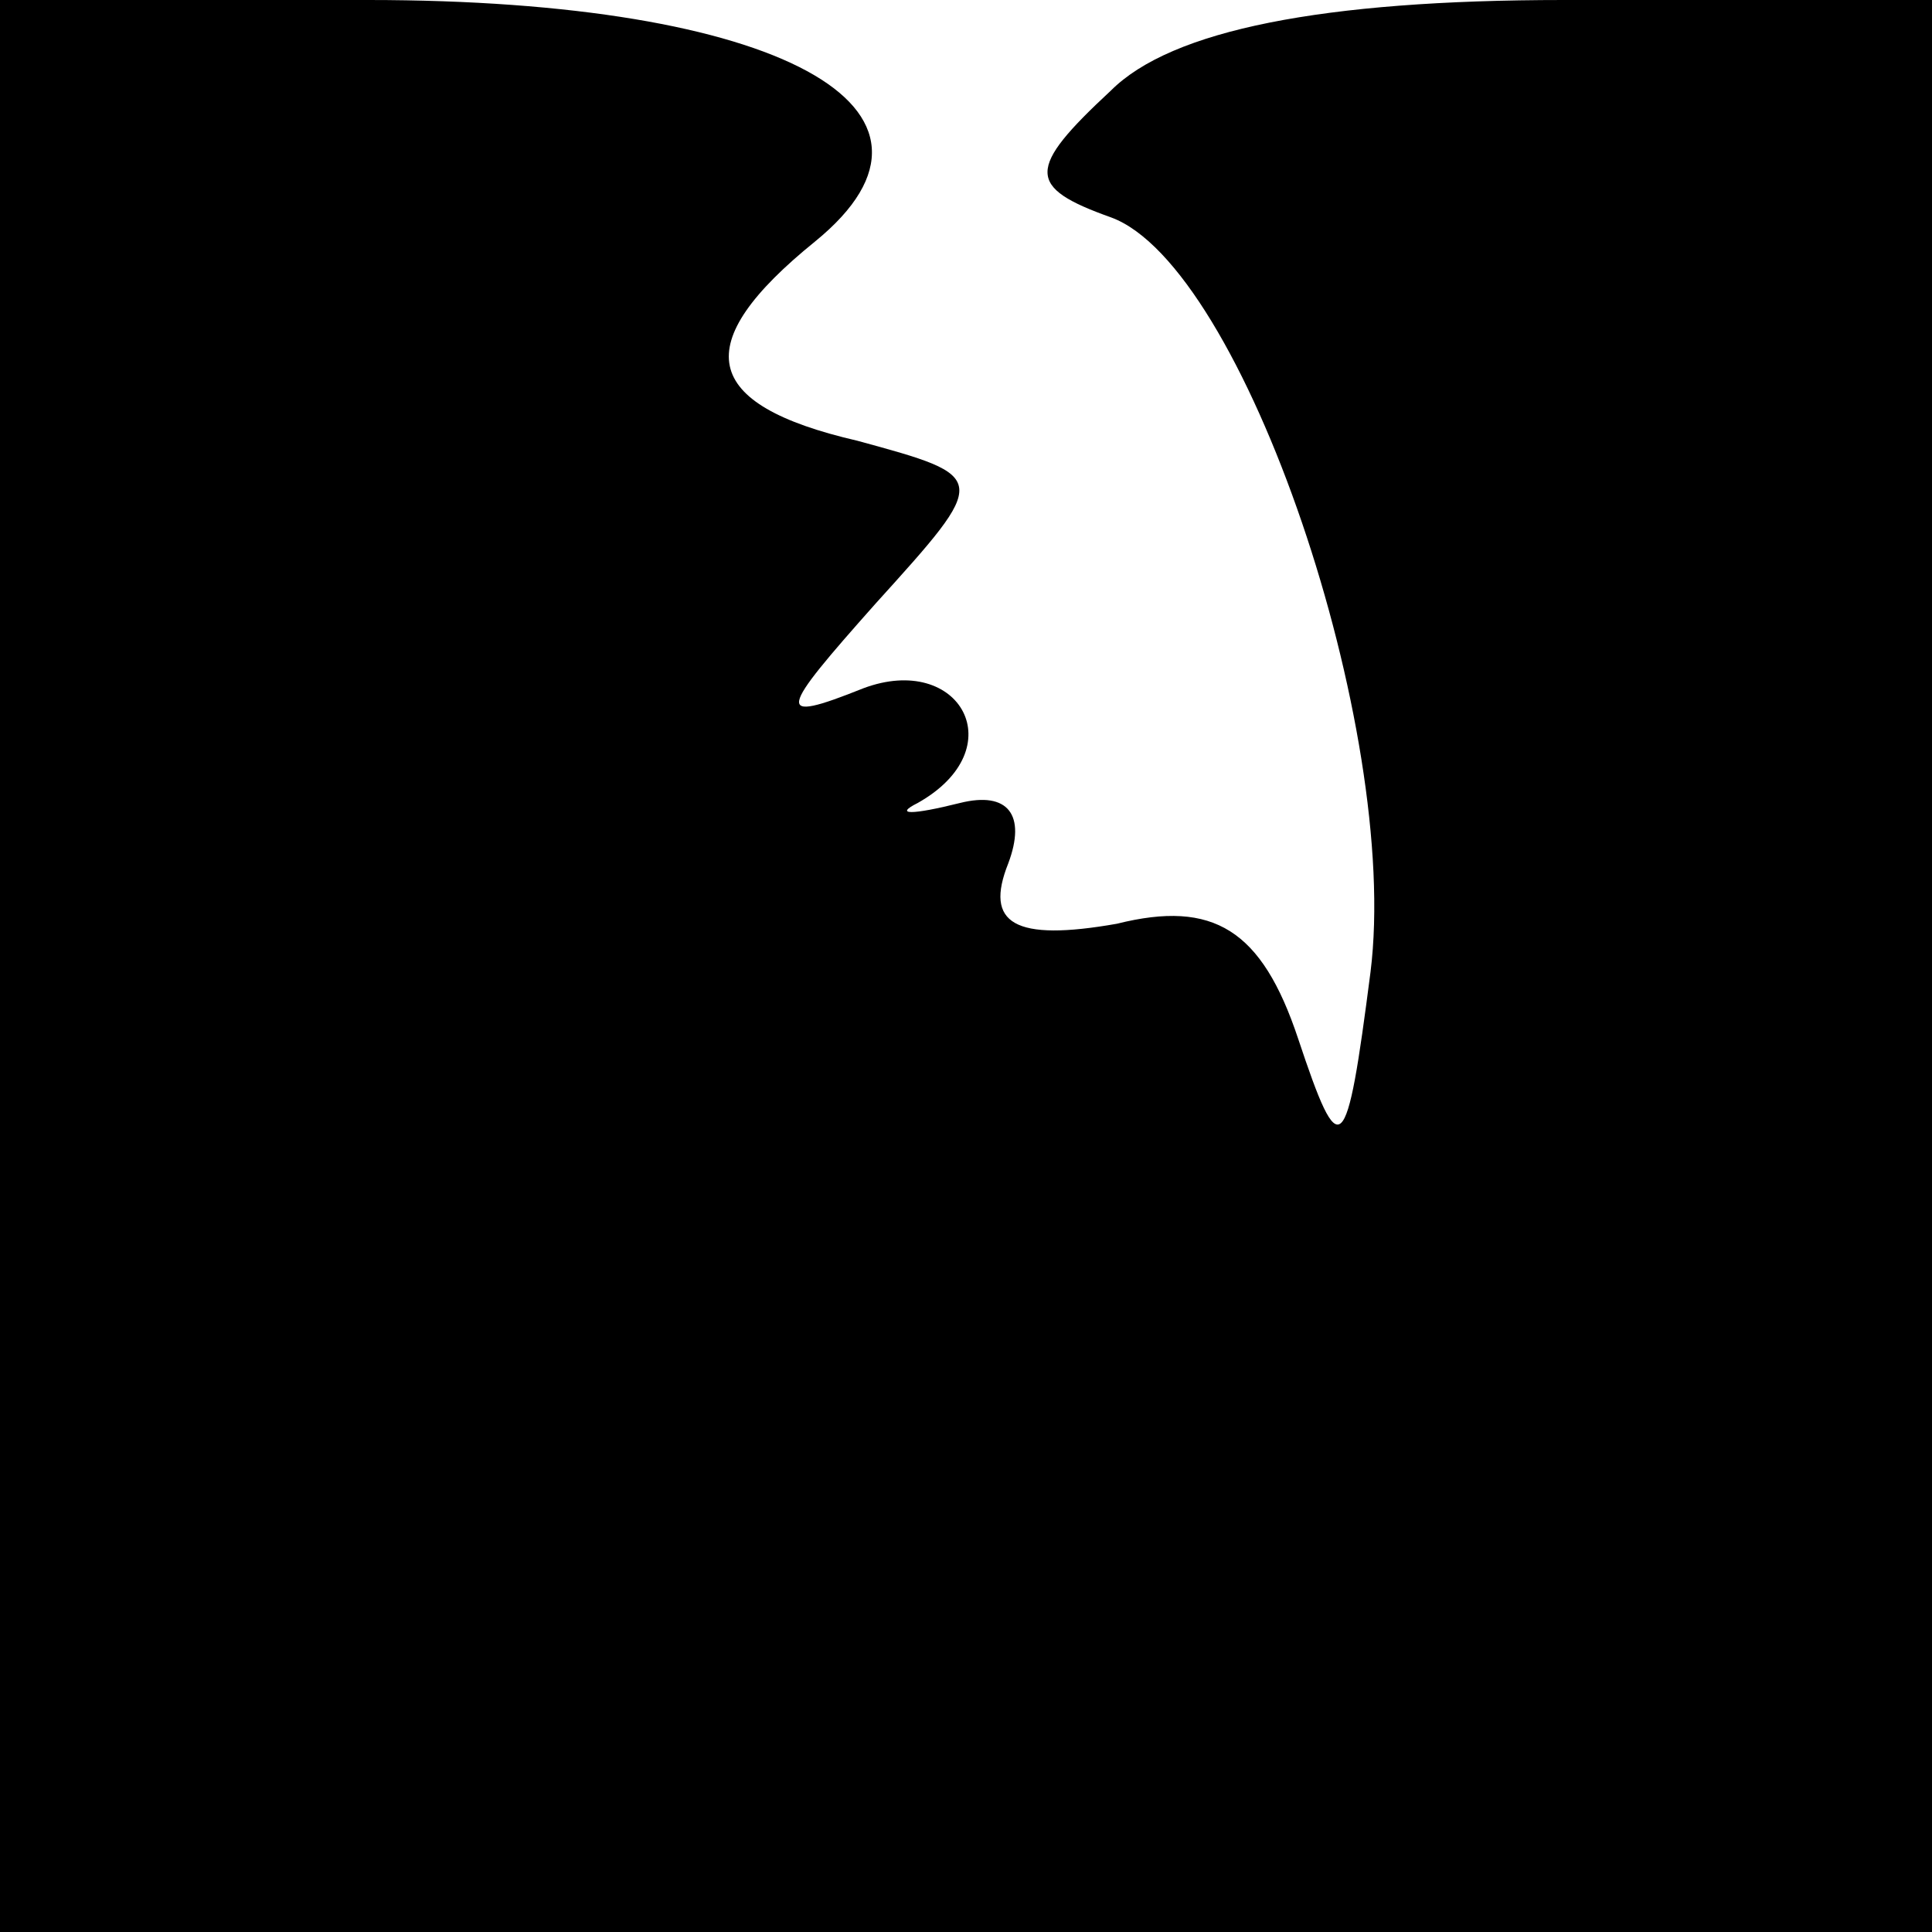
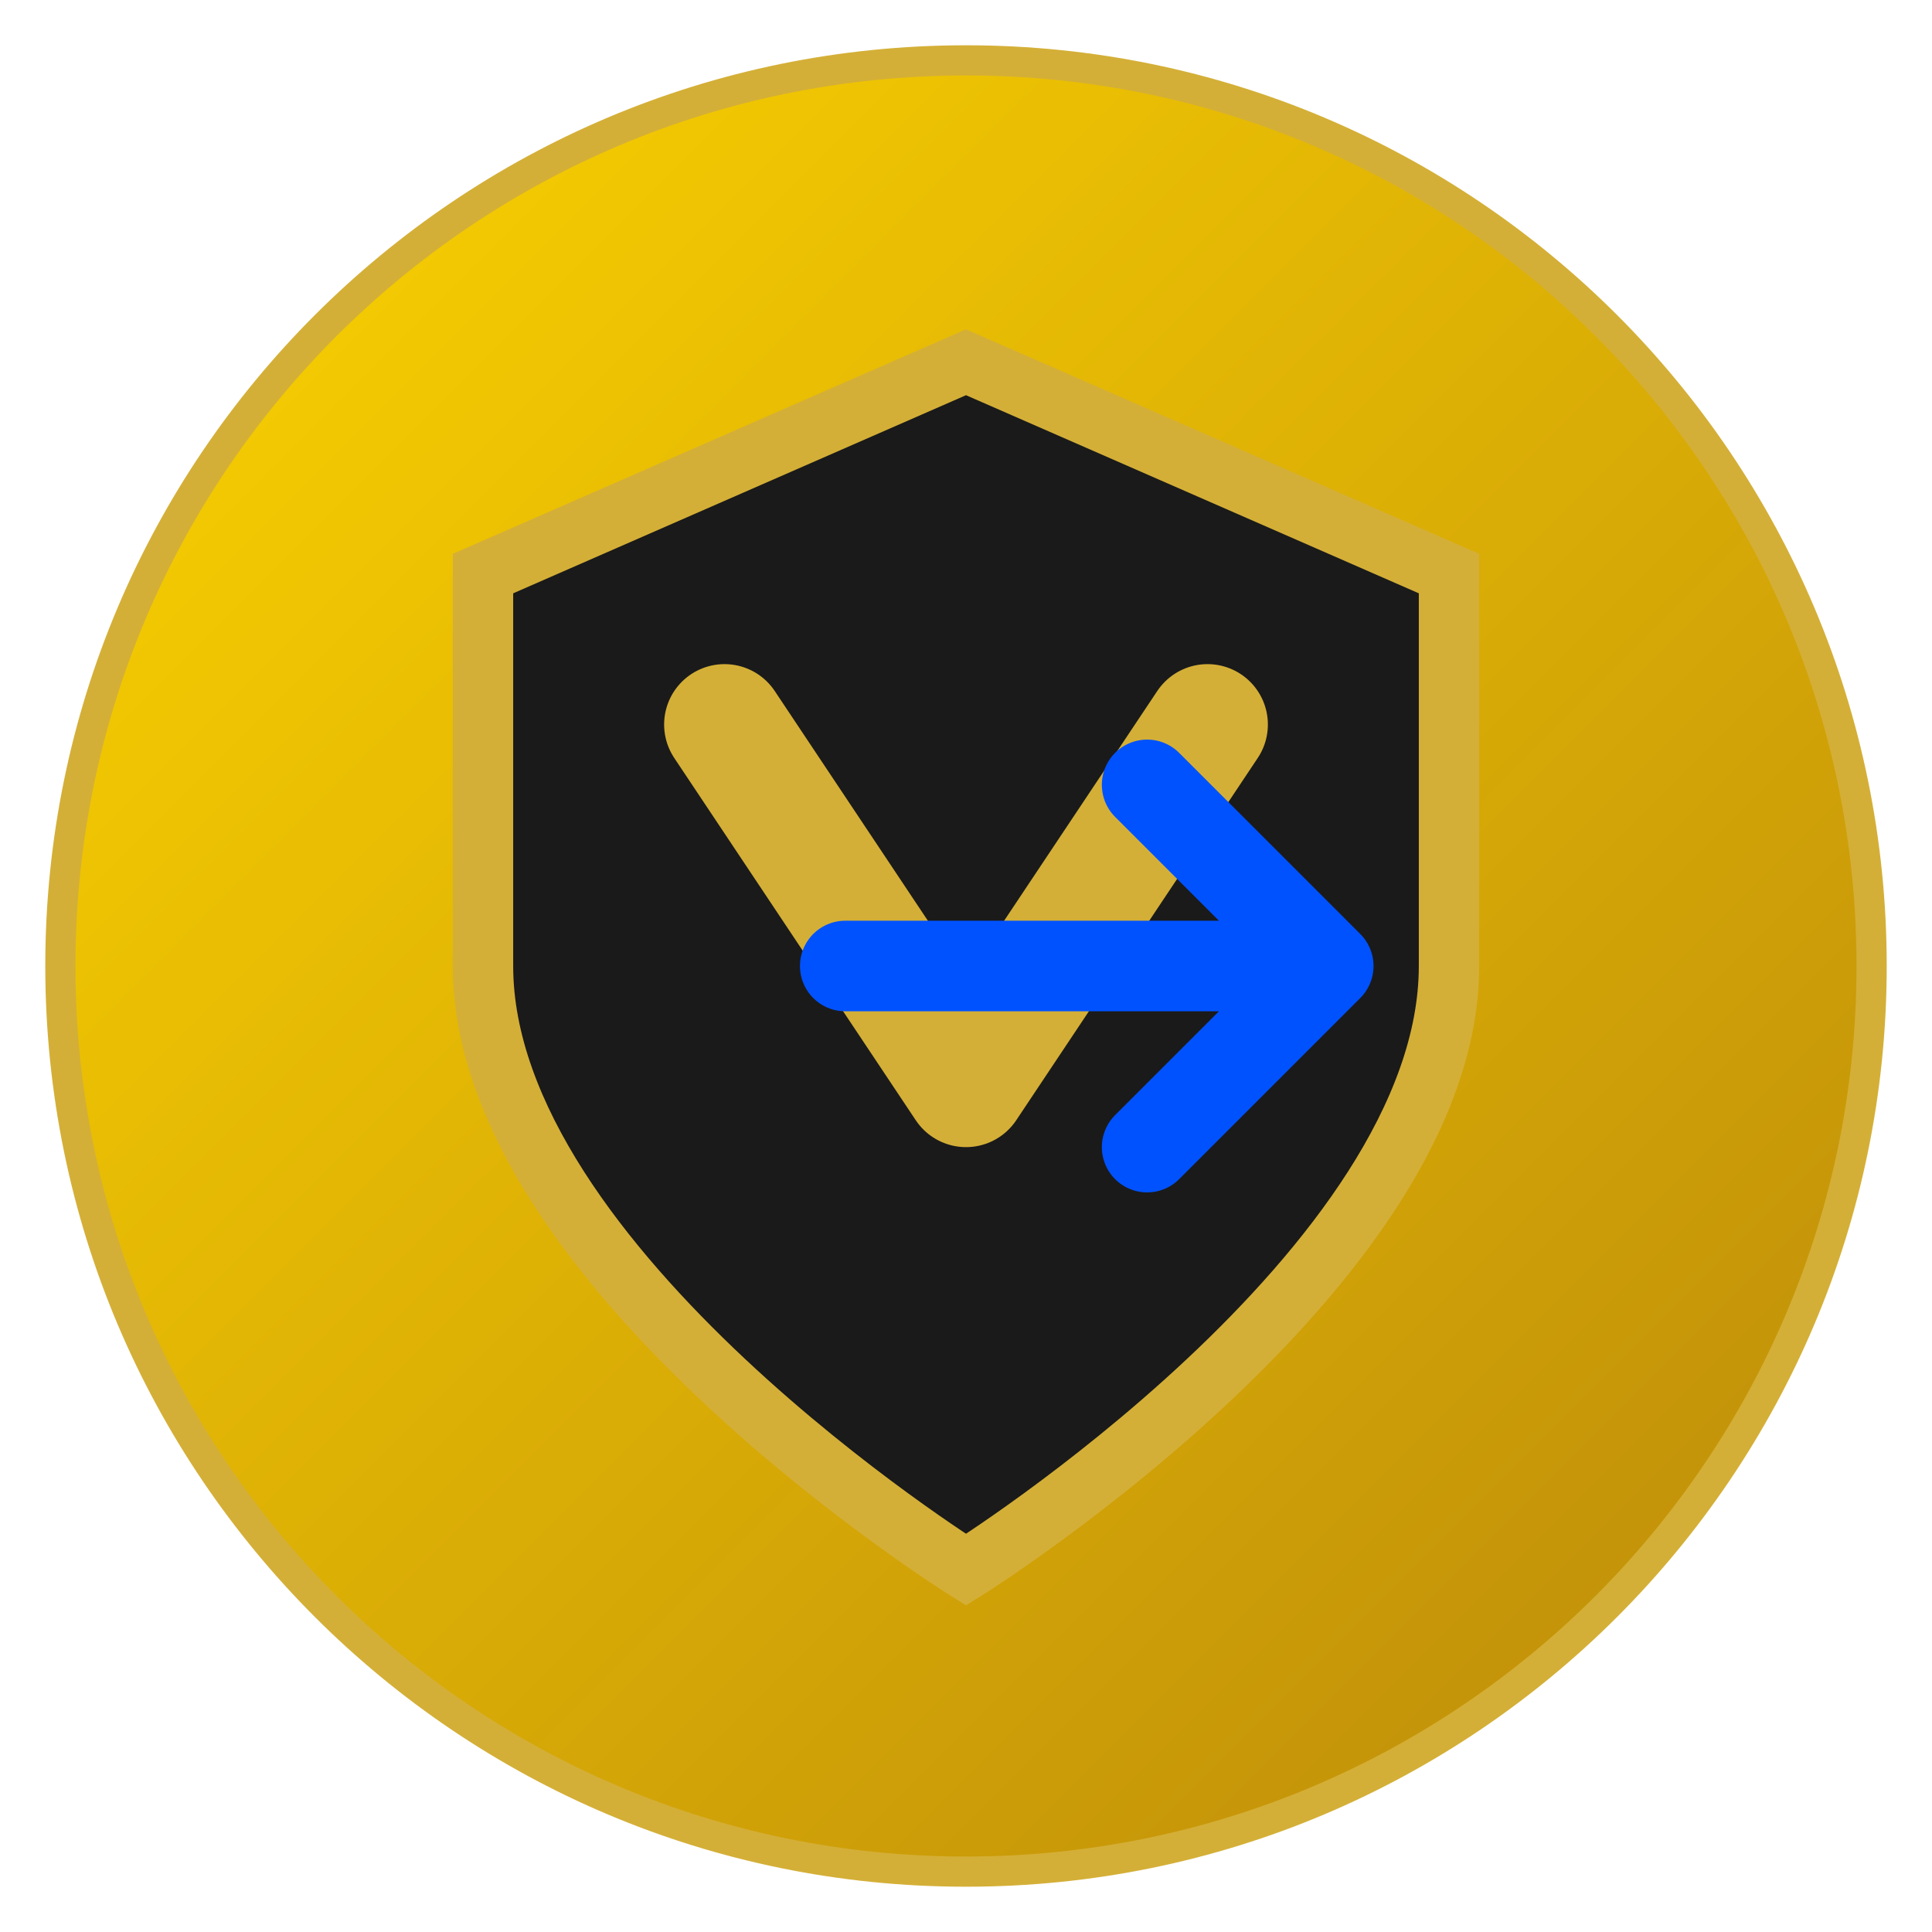
- <svg xmlns="http://www.w3.org/2000/svg" version="1.0" width="32pt" height="32pt" viewBox="0 0 32 32" preserveAspectRatio="xMidYMid meet">
-   <g transform="translate(0,32) scale(0.1,-0.1)" fill="#000000" stroke="none">
-     <path d="M0 160 l0 -160 160 0 160 0 0 160 0 160 -61 0 c-40 0 -65 -5 -75 -15 -14 -13 -14 -16 0 -21 22 -8 48 -85 43 -125 -4 -31 -5 -32 -12 -11 -6 18 -14 23 -30 19 -17 -3 -22 0 -18 10 3 8 0 12 -8 10 -8 -2 -11 -2 -7 0 16 9 7 25 -9 19 -15 -6 -14 -4 2 14 19 21 19 21 -3 27 -26 6 -28 16 -7 33 27 22 -6 40 -74 40 l-61 0 0 -160z" />
-   </g>
+ <svg xmlns="http://www.w3.org/2000/svg" width="32" height="32" viewBox="0 0 32 32" fill="none">
+   <circle cx="16" cy="16" r="15" fill="url(#goldGradient)" stroke="#D4AF37" stroke-width="0.5" />
+   <path d="M16 6L24 9.5V16C24 21 16 26 16 26C16 26 8 21 8 16V9.5L16 6Z" fill="#1A1A1A" stroke="#D4AF37" stroke-width="1" />
+   <path d="M12 12L16 18L20 12" stroke="#D4AF37" stroke-width="2" stroke-linecap="round" stroke-linejoin="round" />
+   <path d="M14 16H22M22 16L19 13M22 16L19 19" stroke="#0052FF" stroke-width="1.5" stroke-linecap="round" stroke-linejoin="round" />
+   <defs>
+     <linearGradient id="goldGradient" x1="0" y1="0" x2="32" y2="32" gradientUnits="userSpaceOnUse">
+       <stop stop-color="#FFD700" />
+       <stop offset="1" stop-color="#B8860B" />
+     </linearGradient>
+   </defs>
</svg>
